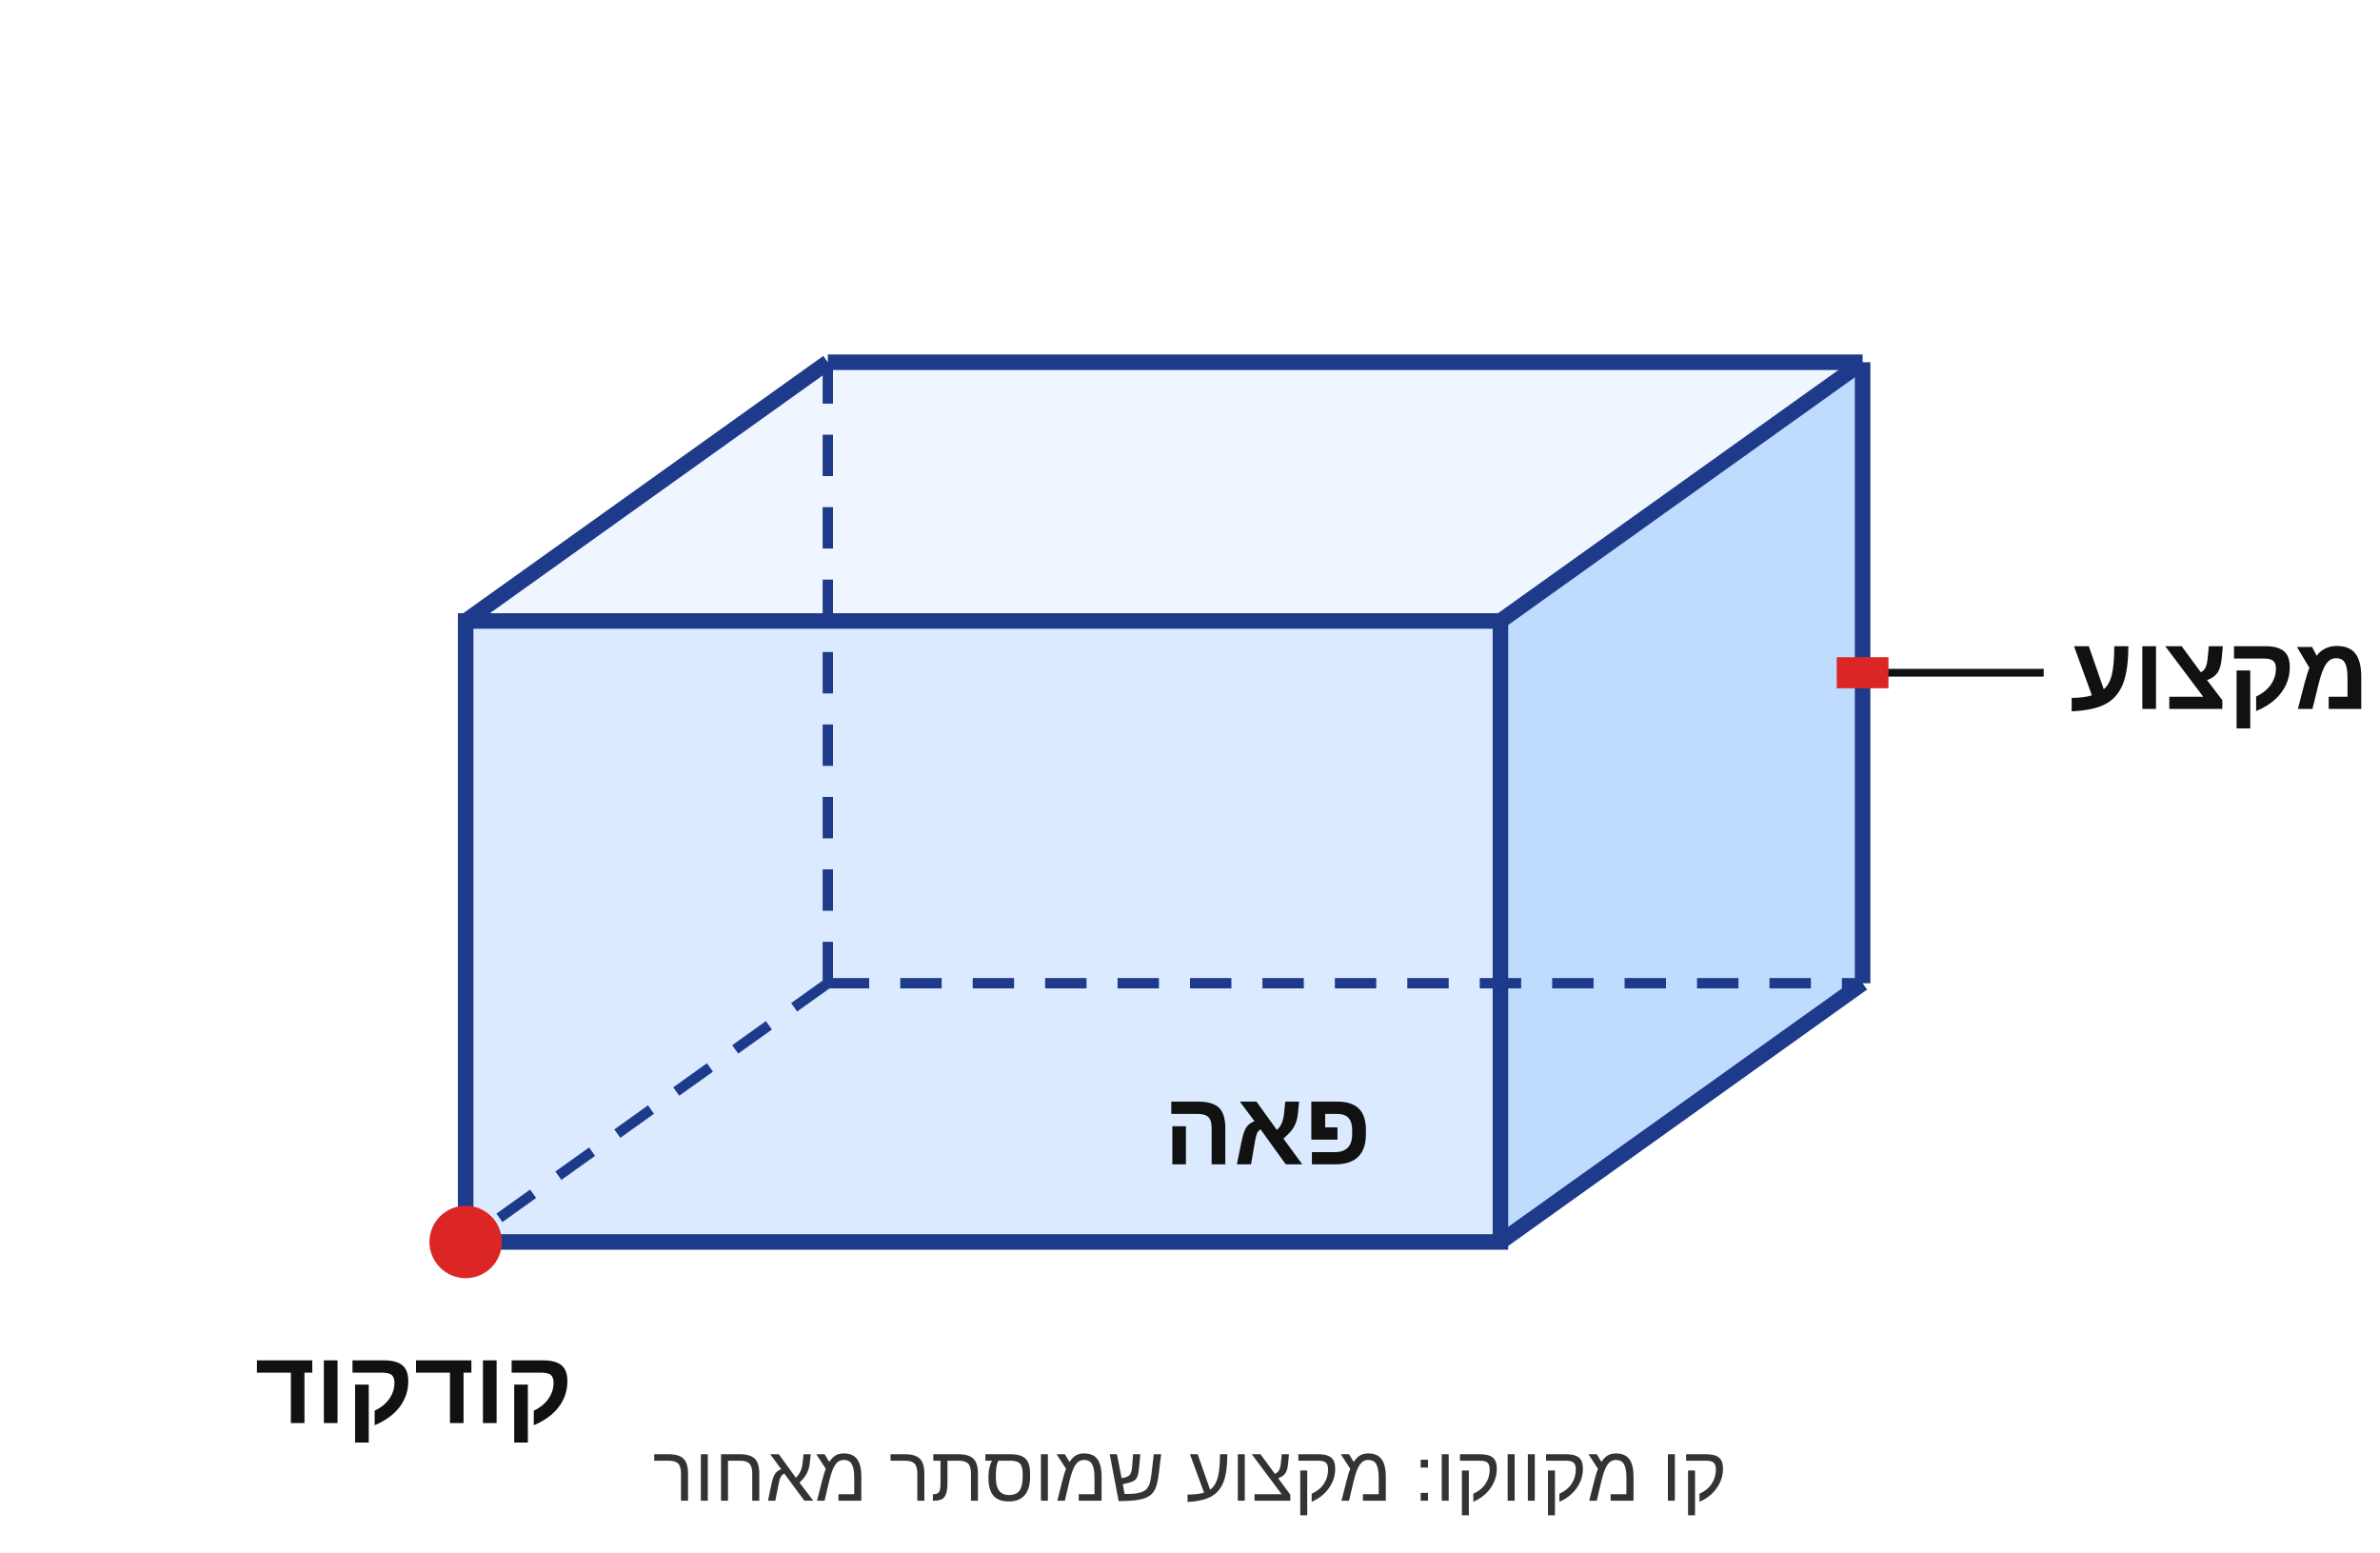
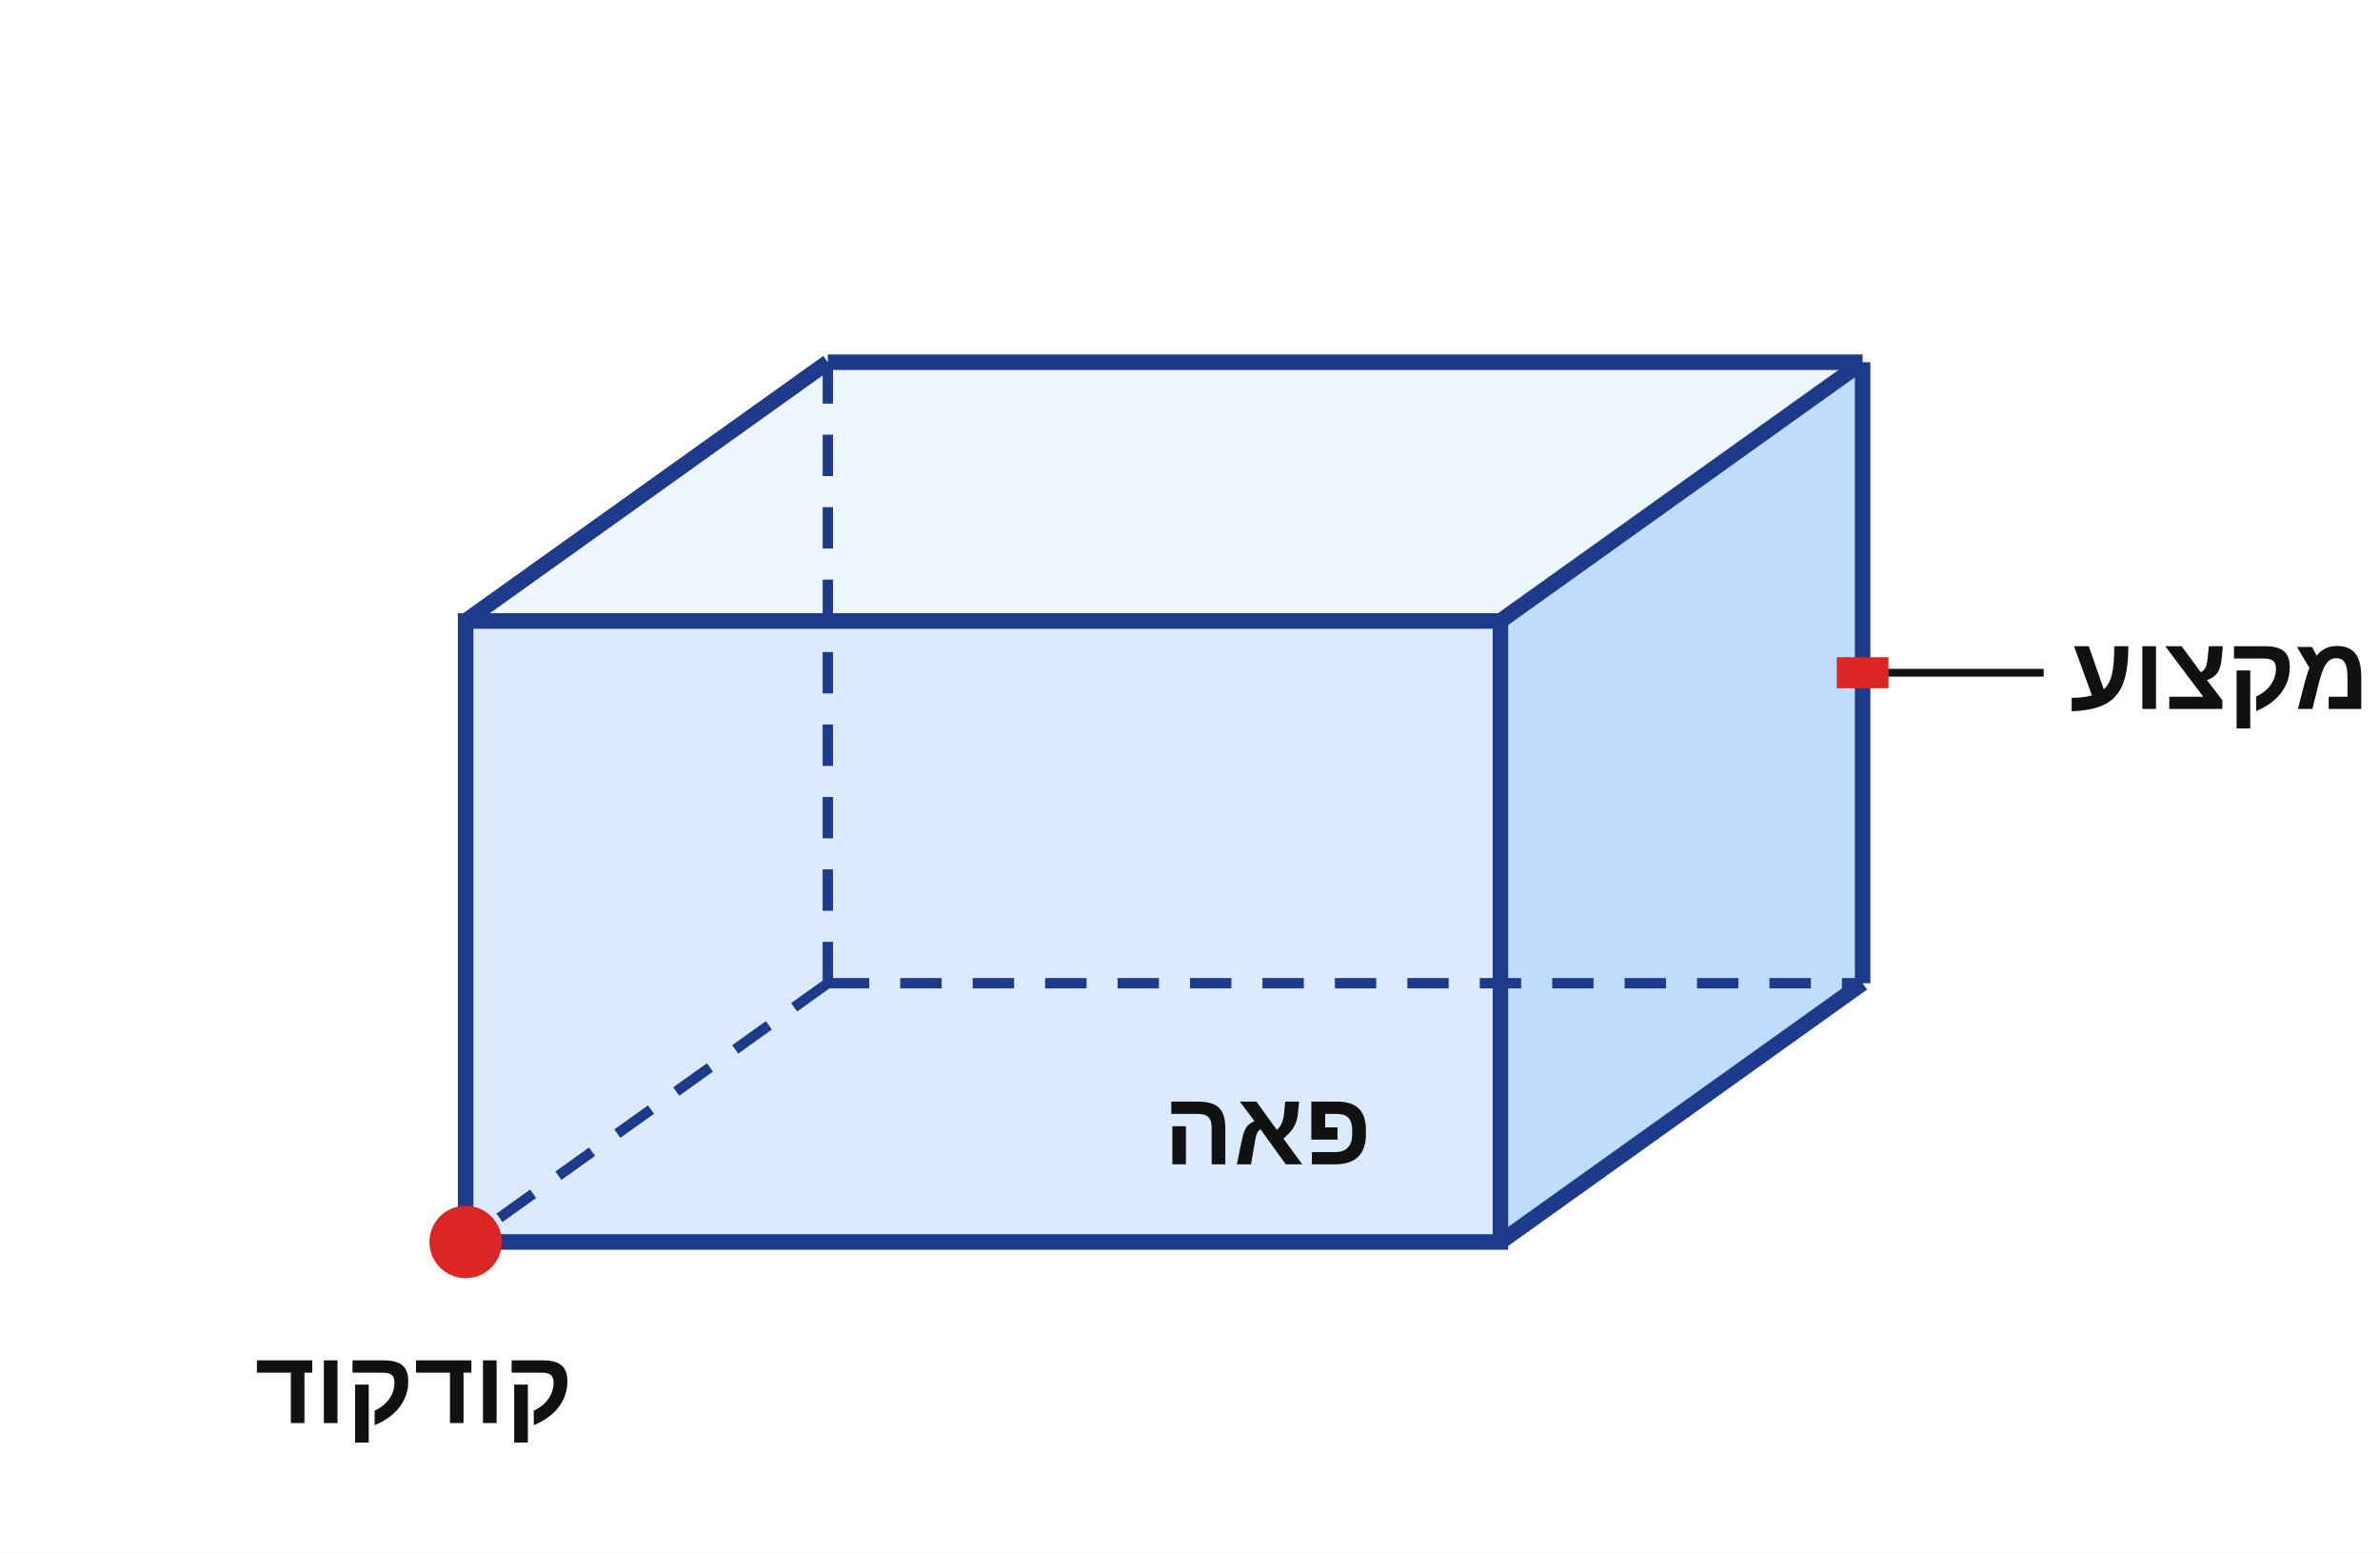
<svg xmlns="http://www.w3.org/2000/svg" viewBox="0 0 460 300" font-family="Arial, sans-serif" font-size="20">
  <rect width="460" height="300" fill="#ffffff" />
  <polygon points="90,120 290,120 290,240 90,240" fill="#dbeafe" />
  <polygon points="90,120 160,70 360,70 290,120" fill="#eff6ff" />
  <polygon points="290,120 360,70 360,190 290,240" fill="#bfdbfe" />
  <g stroke="#1e3a8a" stroke-width="3" fill="none">
    <polygon points="90,120 290,120 290,240 90,240" />
    <line x1="90" y1="120" x2="160" y2="70" />
    <line x1="290" y1="120" x2="360" y2="70" />
    <line x1="160" y1="70" x2="360" y2="70" />
    <line x1="360" y1="70" x2="360" y2="190" />
    <line x1="290" y1="240" x2="360" y2="190" />
  </g>
  <g stroke="#1e3a8a" stroke-width="2" stroke-dasharray="8 6" fill="none">
    <line x1="160" y1="70" x2="160" y2="190" />
    <line x1="160" y1="190" x2="360" y2="190" />
    <line x1="160" y1="190" x2="90" y2="240" />
  </g>
  <text x="245" y="225" text-anchor="middle" font-weight="bold" fill="#111">פאה</text>
  <circle cx="90" cy="240" r="7" fill="#dc2626" />
  <text x="80" y="275" text-anchor="middle" font-weight="bold" fill="#111">קודקוד</text>
  <line x1="360" y1="130" x2="395" y2="130" stroke="#111" stroke-width="1.5" />
  <line x1="355" y1="130" x2="365" y2="130" stroke="#dc2626" stroke-width="6" />
  <text x="400" y="137" text-anchor="start" font-weight="bold" fill="#111">מקצוע</text>
-   <text x="230" y="290" direction="rtl" unicode-bidi="embed" text-anchor="middle" font-size="15" fill="#333">קו מקווקו: מקצוע שמוסתר מאחור</text>
</svg>
